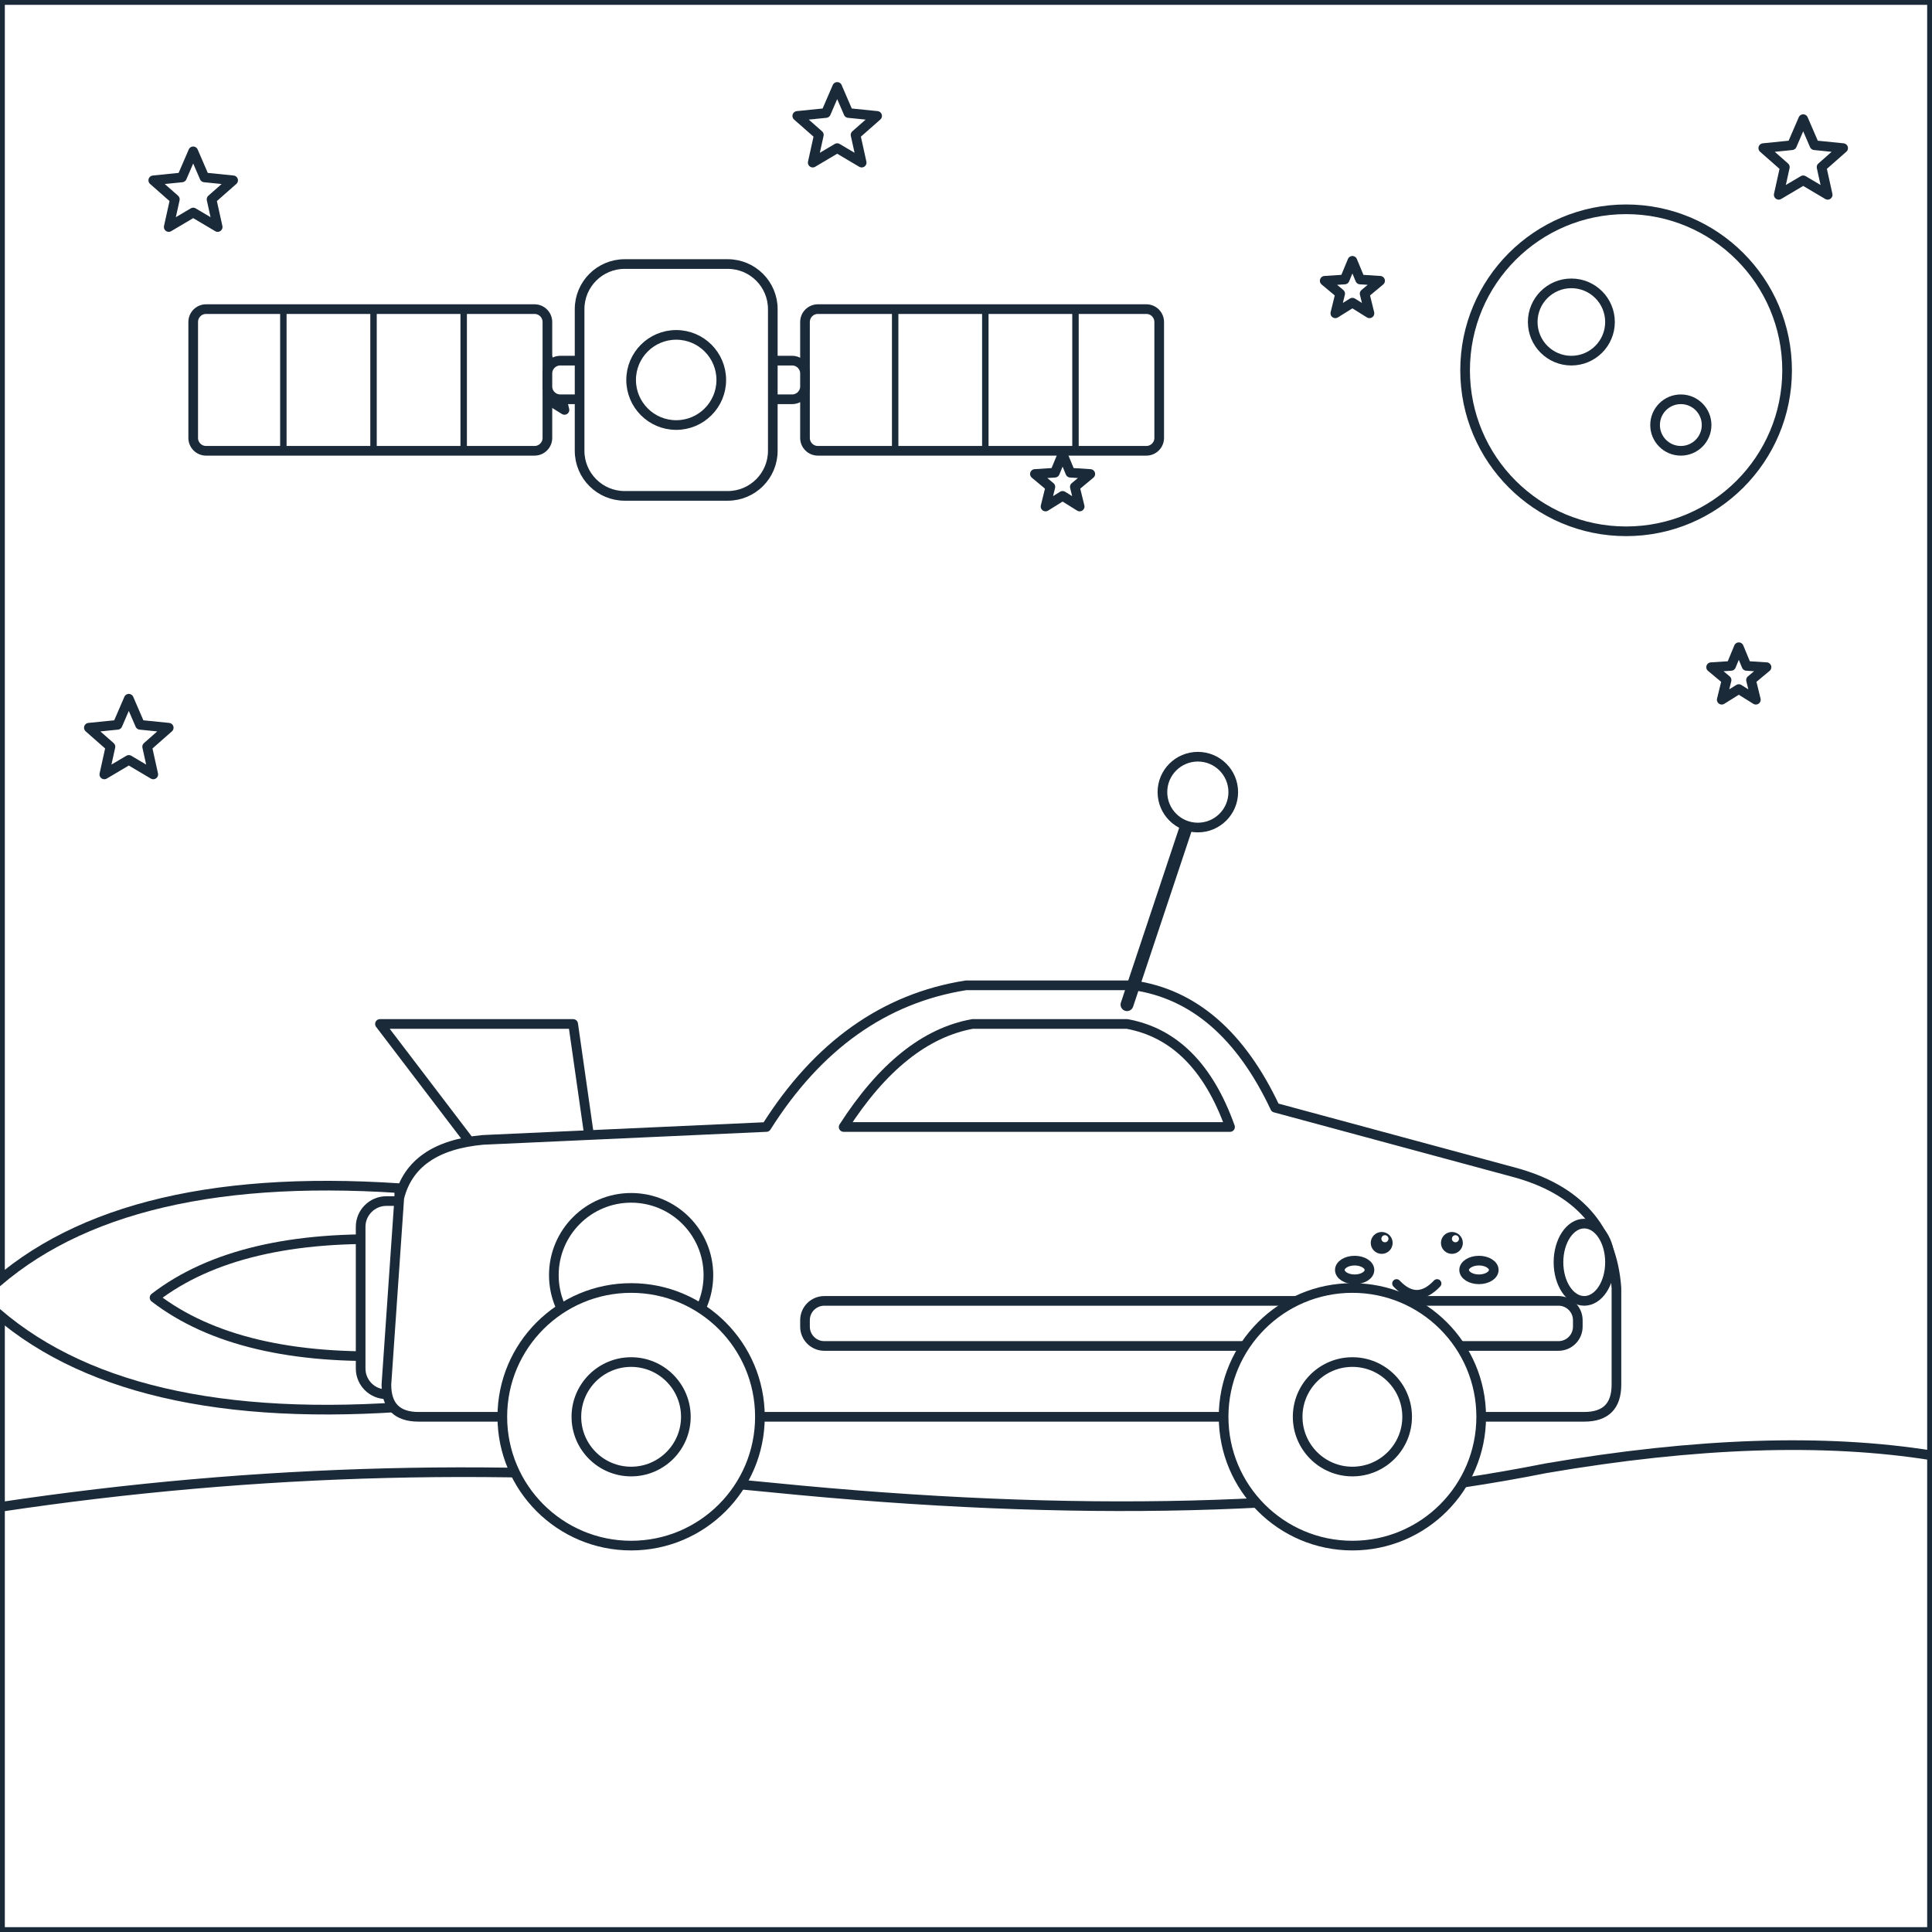
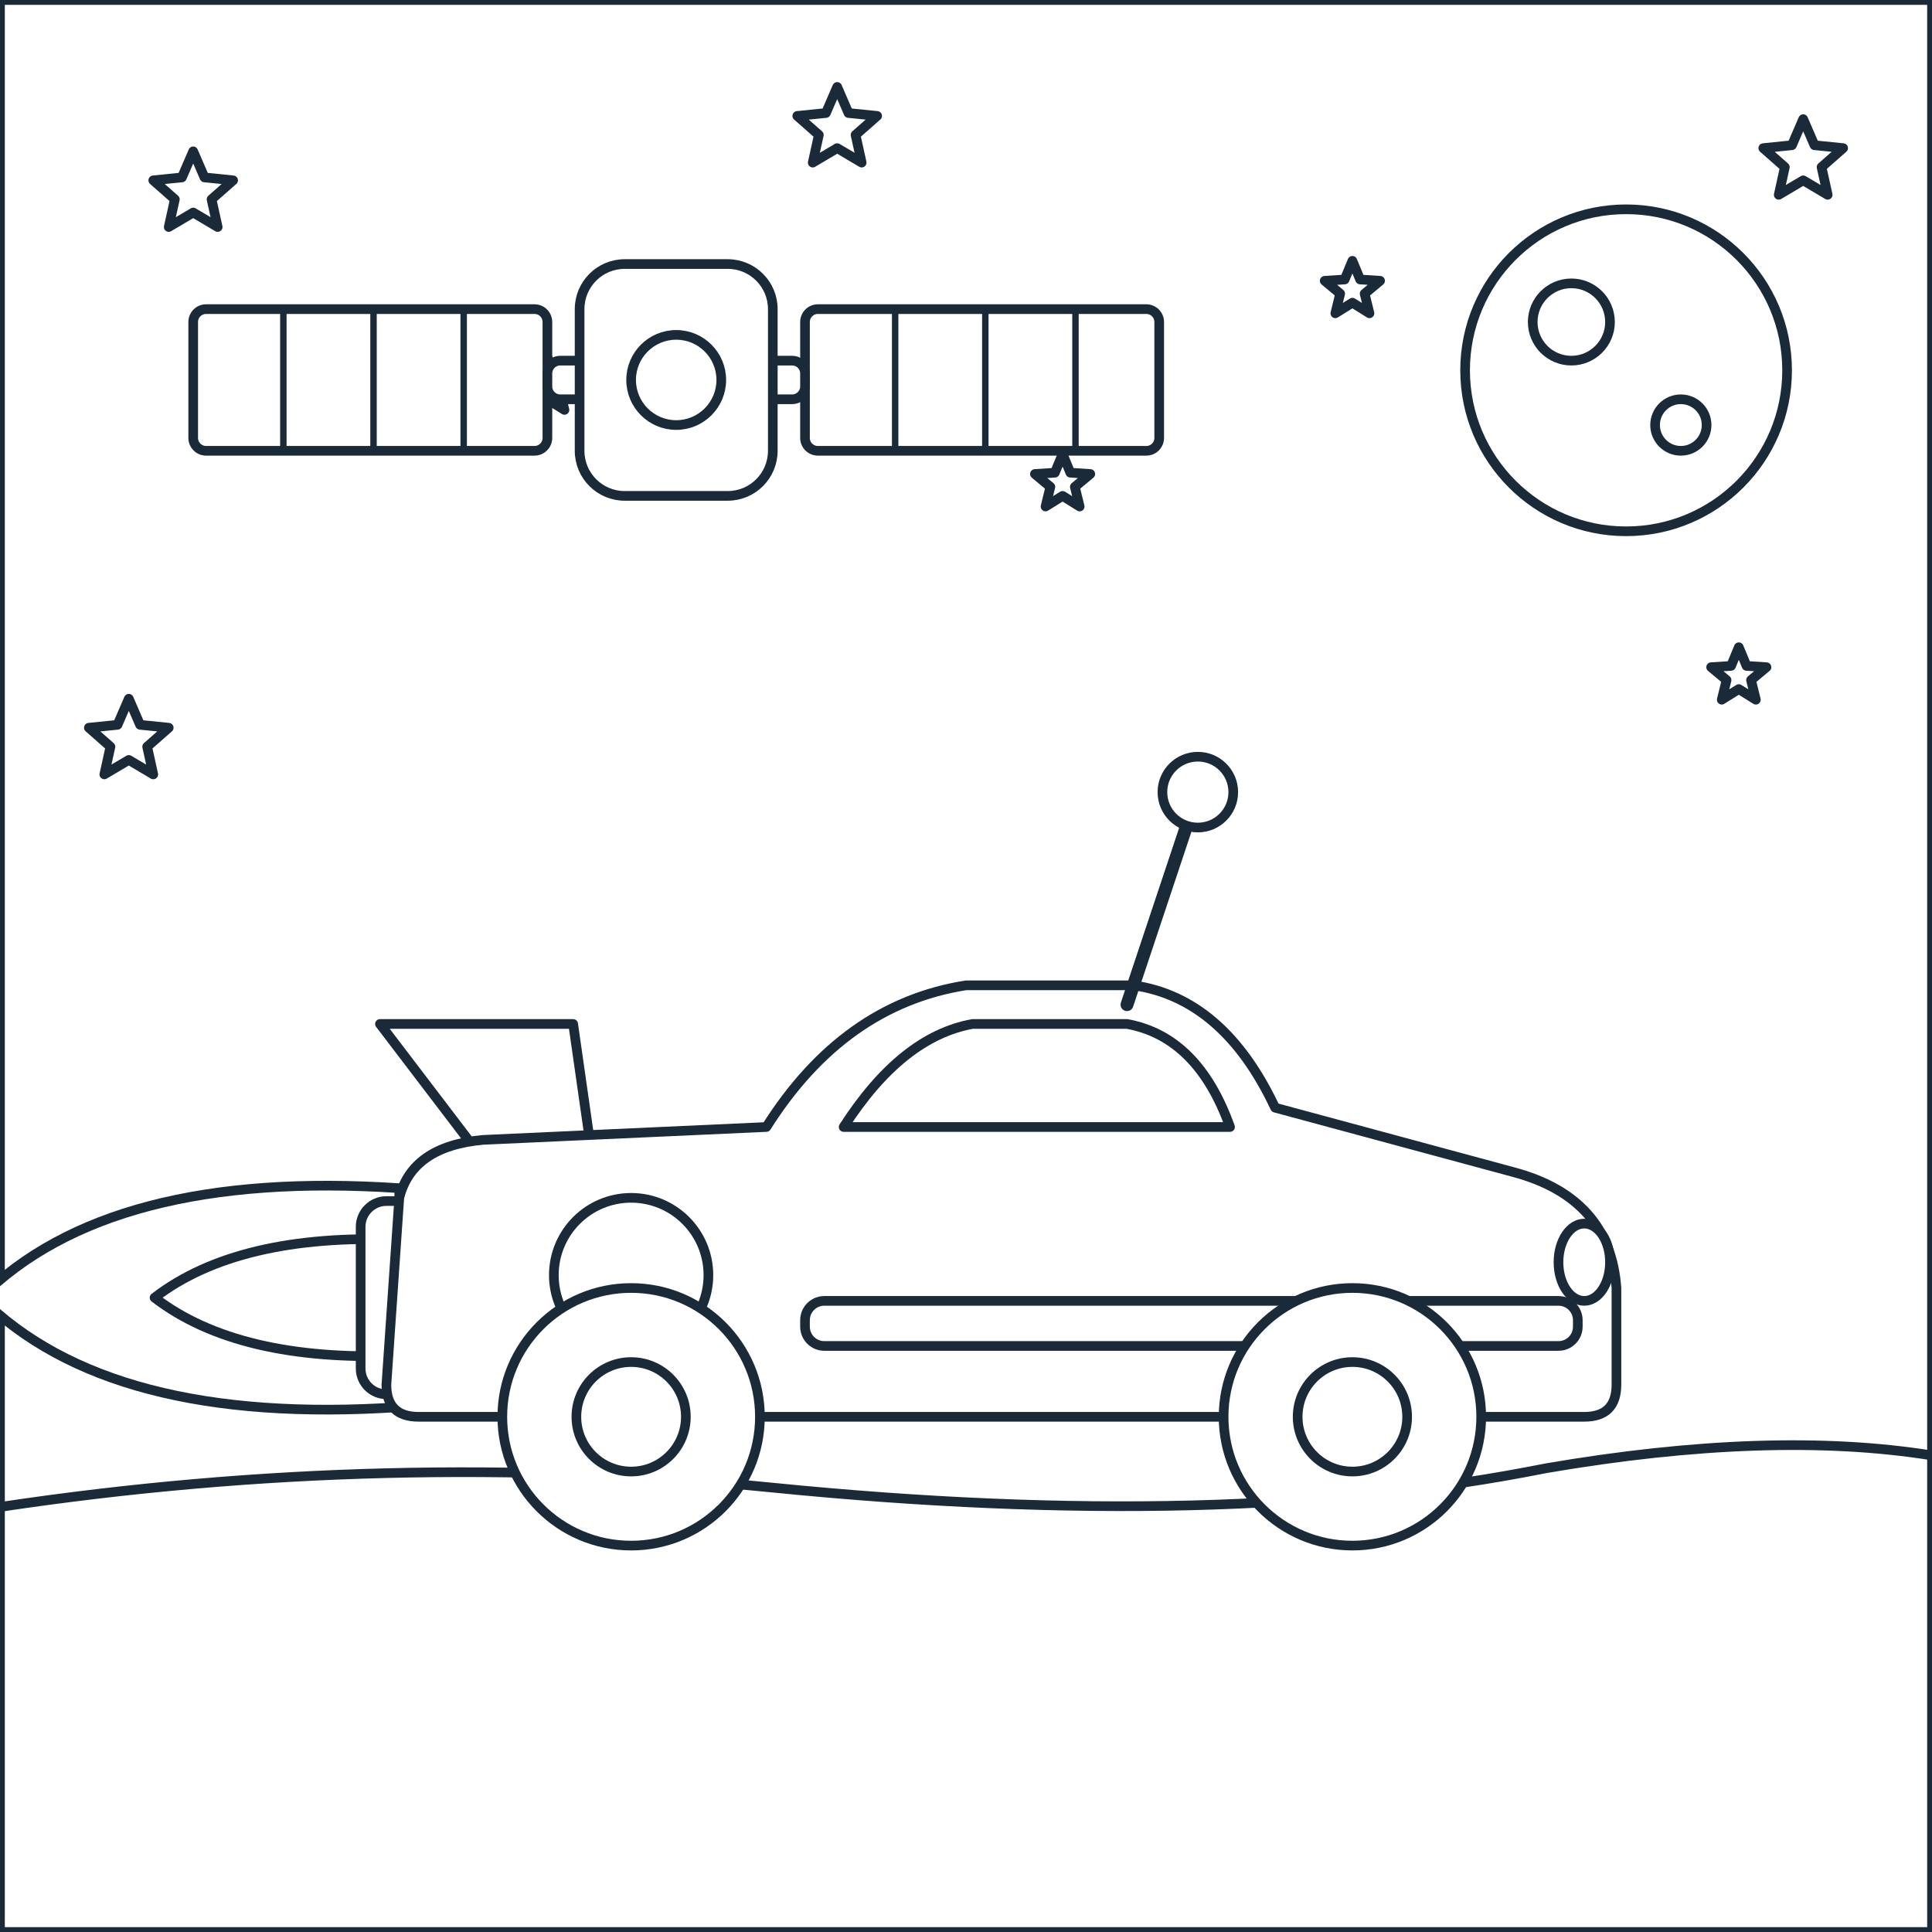
<svg xmlns="http://www.w3.org/2000/svg" viewBox="0 0 600 600" data-picture="xe-dua--the-a-tham-hiem">
  <g class="scene-back">
    <rect x="0" y="0" width="600" height="600" rx="0" id="r-nen-troi" data-region="nen-troi" class="region" fill="#FFFFFF" stroke="#1B2A38" stroke-width="3" stroke-linejoin="round" />
    <polygon points="60,47 63.5,55.1 72.4,56 65.7,61.9 67.6,70.5 60,66 52.4,70.5 54.3,61.9 47.6,56 56.5,55.1" id="r-sao-1" data-region="sao-1" class="region" fill="#FFFFFF" stroke="#1B2A38" stroke-width="3" stroke-linejoin="round" />
    <polygon points="170,111 172.4,116.8 178.6,117.2 173.8,121.2 175.3,127.3 170,124 164.7,127.3 166.2,121.2 161.4,117.2 167.6,116.8" id="r-sao-2" data-region="sao-2" class="region" fill="#FFFFFF" stroke="#1B2A38" stroke-width="3" stroke-linejoin="round" />
    <polygon points="260,27 263.5,35.1 272.4,36 265.7,41.9 267.6,50.5 260,46 252.4,50.5 254.3,41.9 247.6,36 256.5,35.1" id="r-sao-3" data-region="sao-3" class="region" fill="#FFFFFF" stroke="#1B2A38" stroke-width="3" stroke-linejoin="round" />
    <polygon points="420,81 422.4,86.8 428.6,87.2 423.8,91.2 425.3,97.3 420,94 414.7,97.3 416.2,91.2 411.4,87.2 417.6,86.8" id="r-sao-4" data-region="sao-4" class="region" fill="#FFFFFF" stroke="#1B2A38" stroke-width="3" stroke-linejoin="round" />
    <polygon points="560,37 563.5,45.1 572.4,46 565.7,51.9 567.6,60.5 560,56 552.4,60.5 554.3,51.9 547.6,46 556.5,45.1" id="r-sao-5" data-region="sao-5" class="region" fill="#FFFFFF" stroke="#1B2A38" stroke-width="3" stroke-linejoin="round" />
    <polygon points="540,201 542.4,206.8 548.6,207.2 543.8,211.2 545.3,217.3 540,214 534.7,217.3 536.2,211.2 531.4,207.2 537.6,206.8" id="r-sao-6" data-region="sao-6" class="region" fill="#FFFFFF" stroke="#1B2A38" stroke-width="3" stroke-linejoin="round" />
    <polygon points="40,217 43.5,225.1 52.4,226 45.7,231.9 47.6,240.5 40,236 32.4,240.5 34.3,231.9 27.6,226 36.5,225.1" id="r-sao-7" data-region="sao-7" class="region" fill="#FFFFFF" stroke="#1B2A38" stroke-width="3" stroke-linejoin="round" />
    <polygon points="330,141 332.4,146.8 338.6,147.2 333.8,151.2 335.3,157.3 330,154 324.7,157.3 326.2,151.2 321.4,147.2 327.6,146.8" id="r-sao-8" data-region="sao-8" class="region" fill="#FFFFFF" stroke="#1B2A38" stroke-width="3" stroke-linejoin="round" />
    <ellipse cx="505" cy="115" rx="50" ry="50" id="r-hanh-tinh" data-region="hanh-tinh" class="region" fill="#FFFFFF" stroke="#1B2A38" stroke-width="3" stroke-linejoin="round" />
    <ellipse cx="488" cy="100" rx="12" ry="12" id="r-ho-hanh-tinh-1" data-region="ho-hanh-tinh-1" class="region" fill="#FFFFFF" stroke="#1B2A38" stroke-width="3" stroke-linejoin="round" />
    <ellipse cx="522" cy="132" rx="8" ry="8" id="r-ho-hanh-tinh-2" data-region="ho-hanh-tinh-2" class="region" fill="#FFFFFF" stroke="#1B2A38" stroke-width="3" stroke-linejoin="round" />
    <rect x="60" y="96" width="110" height="44" rx="4" id="r-tam-pin-trai" data-region="tam-pin-trai" class="region" fill="#FFFFFF" stroke="#1B2A38" stroke-width="3" stroke-linejoin="round" />
    <rect x="250" y="96" width="110" height="44" rx="4" id="r-tam-pin-phai" data-region="tam-pin-phai" class="region" fill="#FFFFFF" stroke="#1B2A38" stroke-width="3" stroke-linejoin="round" />
    <rect x="170" y="112" width="80" height="12" rx="4" id="r-thanh-noi" data-region="thanh-noi" class="region" fill="#FFFFFF" stroke="#1B2A38" stroke-width="3" stroke-linejoin="round" />
    <rect x="180" y="82" width="60" height="72" rx="14" id="r-khoang-tram" data-region="khoang-tram" class="region" fill="#FFFFFF" stroke="#1B2A38" stroke-width="3" stroke-linejoin="round" />
    <ellipse cx="210" cy="118" rx="14" ry="14" id="r-cua-so-tram" data-region="cua-so-tram" class="region" fill="#FFFFFF" stroke="#1B2A38" stroke-width="3" stroke-linejoin="round" />
    <g class="deco" pointer-events="none">
      <path d="M 88 96 L 88 140 M 116 96 L 116 140 M 144 96 L 144 140 M 278 96 L 278 140 M 306 96 L 306 140 M 334 96 L 334 140" fill="none" stroke="#1B2A38" stroke-width="2" stroke-linecap="round" stroke-linejoin="round" />
    </g>
    <path d="M 0 468 Q 120 450 240 462 Q 380 476 480 456 Q 550 444 600 452 L 600 600 L 0 600 Z" id="r-mat-dat-hanh-tinh" data-region="mat-dat-hanh-tinh" class="region" fill="#FFFFFF" stroke="#1B2A38" stroke-width="3" stroke-linejoin="round" />
  </g>
  <g id="subject" class="subject anim-drive">
    <path d="M 124 369 Q 34 363 -6 403 Q 34 443 124 437 Z" id="r-lua-phan-luc" data-region="lua-phan-luc" class="region" fill="#FFFFFF" stroke="#1B2A38" stroke-width="3" stroke-linejoin="round" />
    <path d="M 124 385 Q 74 383 48 403 Q 74 423 124 421 Z" id="r-loi-lua-phan-luc" data-region="loi-lua-phan-luc" class="region" fill="#FFFFFF" stroke="#1B2A38" stroke-width="3" stroke-linejoin="round" />
    <rect x="112" y="373" width="26" height="60" rx="8" id="r-dong-co-phan-luc" data-region="dong-co-phan-luc" class="region" fill="#FFFFFF" stroke="#1B2A38" stroke-width="3" stroke-linejoin="round" />
    <polygon points="118,318 178,318 184,360 150,360" id="r-canh-gio" data-region="canh-gio" class="region" fill="#FFFFFF" stroke="#1B2A38" stroke-width="3" stroke-linejoin="round" />
    <path d="M 120 430 L 124 372 Q 128 356 150 354 L 238 350 Q 262 312 300 306 L 352 306 Q 380 310 396 344 L 470 364 Q 500 372 502 400 L 502 430 Q 502 440 492 440 L 130 440 Q 120 440 120 430 Z" id="r-than-xe" data-region="than-xe" class="region" fill="#FFFFFF" stroke="#1B2A38" stroke-width="3" stroke-linejoin="round" />
    <path d="M 262 350 Q 280 322 302 318 L 350 318 Q 372 322 382 350 Z" id="r-kinh-lai" data-region="kinh-lai" class="region" fill="#FFFFFF" stroke="#1B2A38" stroke-width="3" stroke-linejoin="round" />
    <ellipse cx="196" cy="396" rx="24" ry="24" id="r-so-xe" data-region="so-xe" class="region" fill="#FFFFFF" stroke="#1B2A38" stroke-width="3" stroke-linejoin="round" />
    <rect x="250" y="404" width="240" height="14" rx="6" id="r-soc-xe" data-region="soc-xe" class="region" fill="#FFFFFF" stroke="#1B2A38" stroke-width="3" stroke-linejoin="round" />
    <ellipse cx="492" cy="392" rx="8" ry="12" id="r-den-truoc" data-region="den-truoc" class="region" fill="#FFFFFF" stroke="#1B2A38" stroke-width="3" stroke-linejoin="round" />
    <ellipse cx="196" cy="440" rx="40" ry="40" id="r-banh-sau" data-region="banh-sau" class="region" fill="#FFFFFF" stroke="#1B2A38" stroke-width="3" stroke-linejoin="round" />
    <ellipse cx="196" cy="440" rx="17" ry="17" id="r-mam-sau" data-region="mam-sau" class="region" fill="#FFFFFF" stroke="#1B2A38" stroke-width="3" stroke-linejoin="round" />
    <ellipse cx="420" cy="440" rx="40" ry="40" id="r-banh-truoc" data-region="banh-truoc" class="region" fill="#FFFFFF" stroke="#1B2A38" stroke-width="3" stroke-linejoin="round" />
    <ellipse cx="420" cy="440" rx="17" ry="17" id="r-mam-truoc" data-region="mam-truoc" class="region" fill="#FFFFFF" stroke="#1B2A38" stroke-width="3" stroke-linejoin="round" />
    <g class="deco" pointer-events="none">
-       <circle cx="429.1" cy="386" r="3.4" fill="#1B2A38" />
-     </g>
-     <g class="deco" pointer-events="none">
-       <circle cx="450.9" cy="386" r="3.4" fill="#1B2A38" />
-     </g>
-     <g class="deco" pointer-events="none">
-       <circle cx="430.1" cy="384.7" r="1.1" fill="#FFFFFF" />
-     </g>
-     <g class="deco" pointer-events="none">
-       <circle cx="452" cy="384.7" r="1.1" fill="#FFFFFF" />
-     </g>
-     <ellipse cx="420.7" cy="394.4" rx="4.6" ry="2.9" id="r-ma-trai" data-region="ma-trai" class="region" fill="#FFFFFF" stroke="#1B2A38" stroke-width="3" stroke-linejoin="round" />
-     <ellipse cx="459.3" cy="394.4" rx="4.6" ry="2.9" id="r-ma-phai" data-region="ma-phai" class="region" fill="#FFFFFF" stroke="#1B2A38" stroke-width="3" stroke-linejoin="round" />
-     <g class="deco" pointer-events="none">
-       <path d="M 433.7 398.6 Q 440 405.3 446.3 398.6" fill="none" stroke="#1B2A38" stroke-width="2.68" stroke-linecap="round" stroke-linejoin="round" />
-     </g>
-     <g class="deco" pointer-events="none">
      <path d="M 350 312 L 370 252" fill="none" stroke="#1B2A38" stroke-width="4" stroke-linecap="round" stroke-linejoin="round" />
    </g>
    <ellipse cx="372" cy="246" rx="11" ry="11" id="r-dau-ang-ten" data-region="dau-ang-ten" class="region" fill="#FFFFFF" stroke="#1B2A38" stroke-width="3" stroke-linejoin="round" />
  </g>
  <g class="scene-front">

</g>
</svg>
